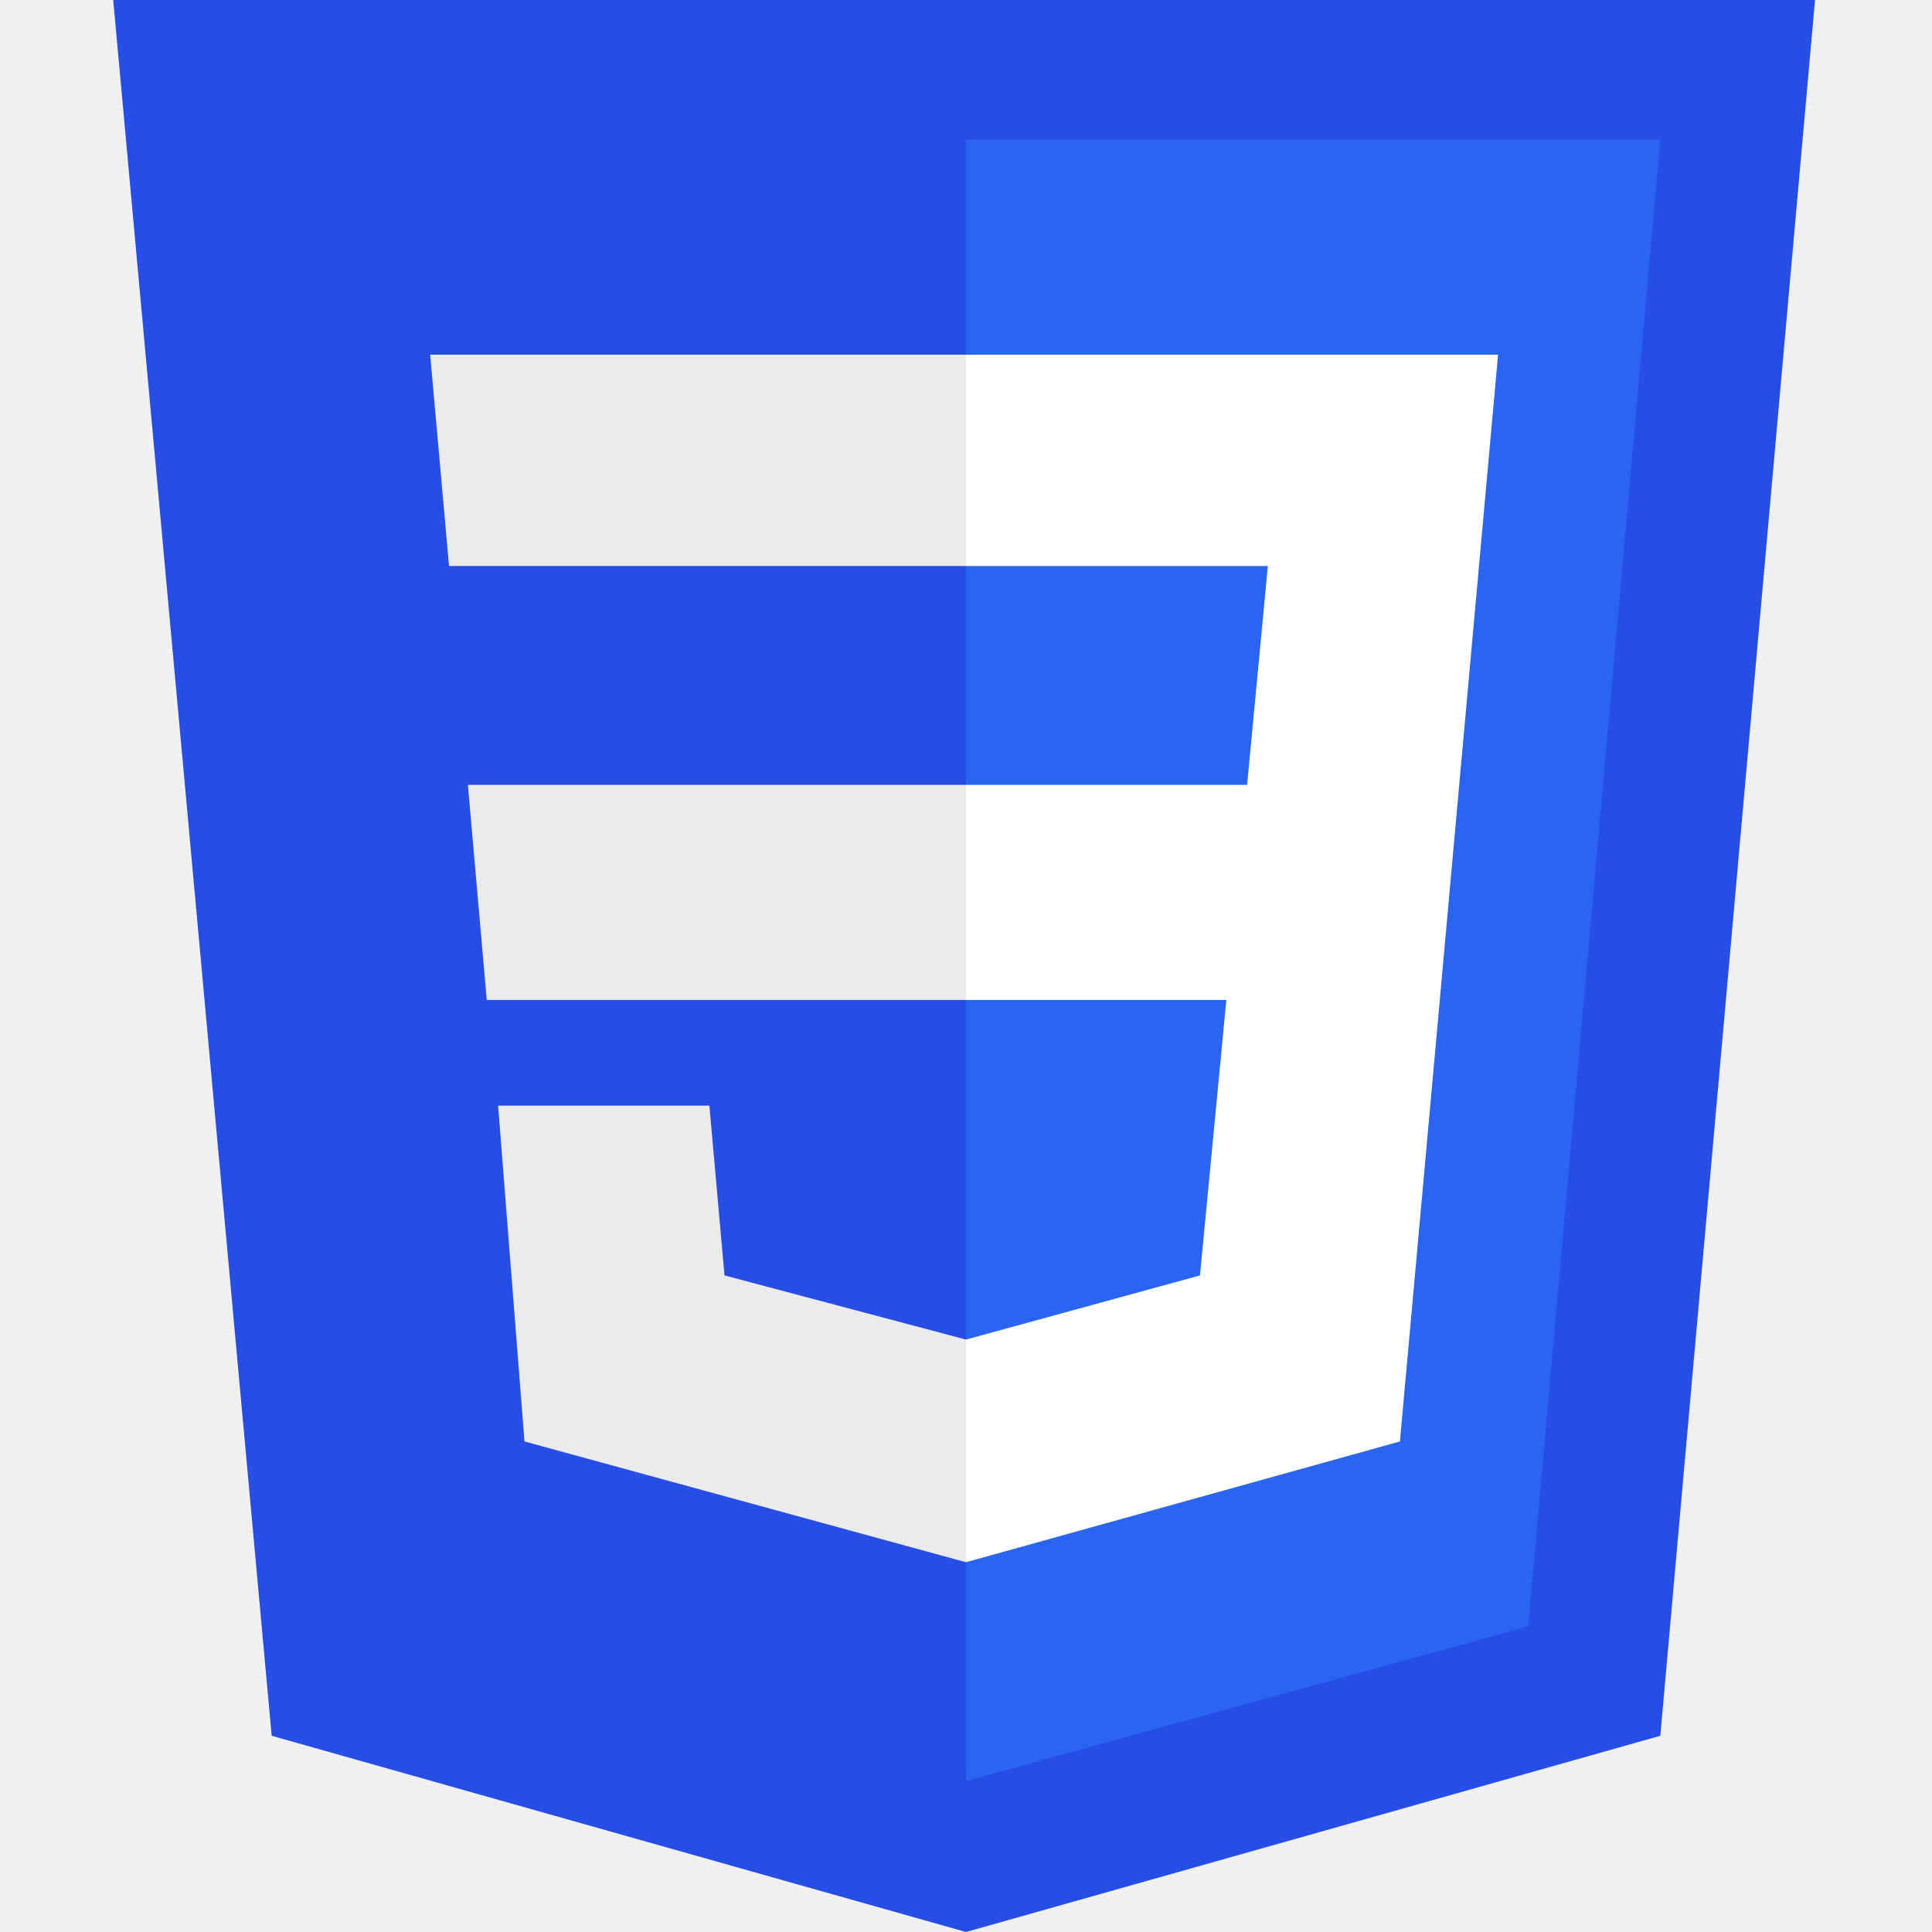
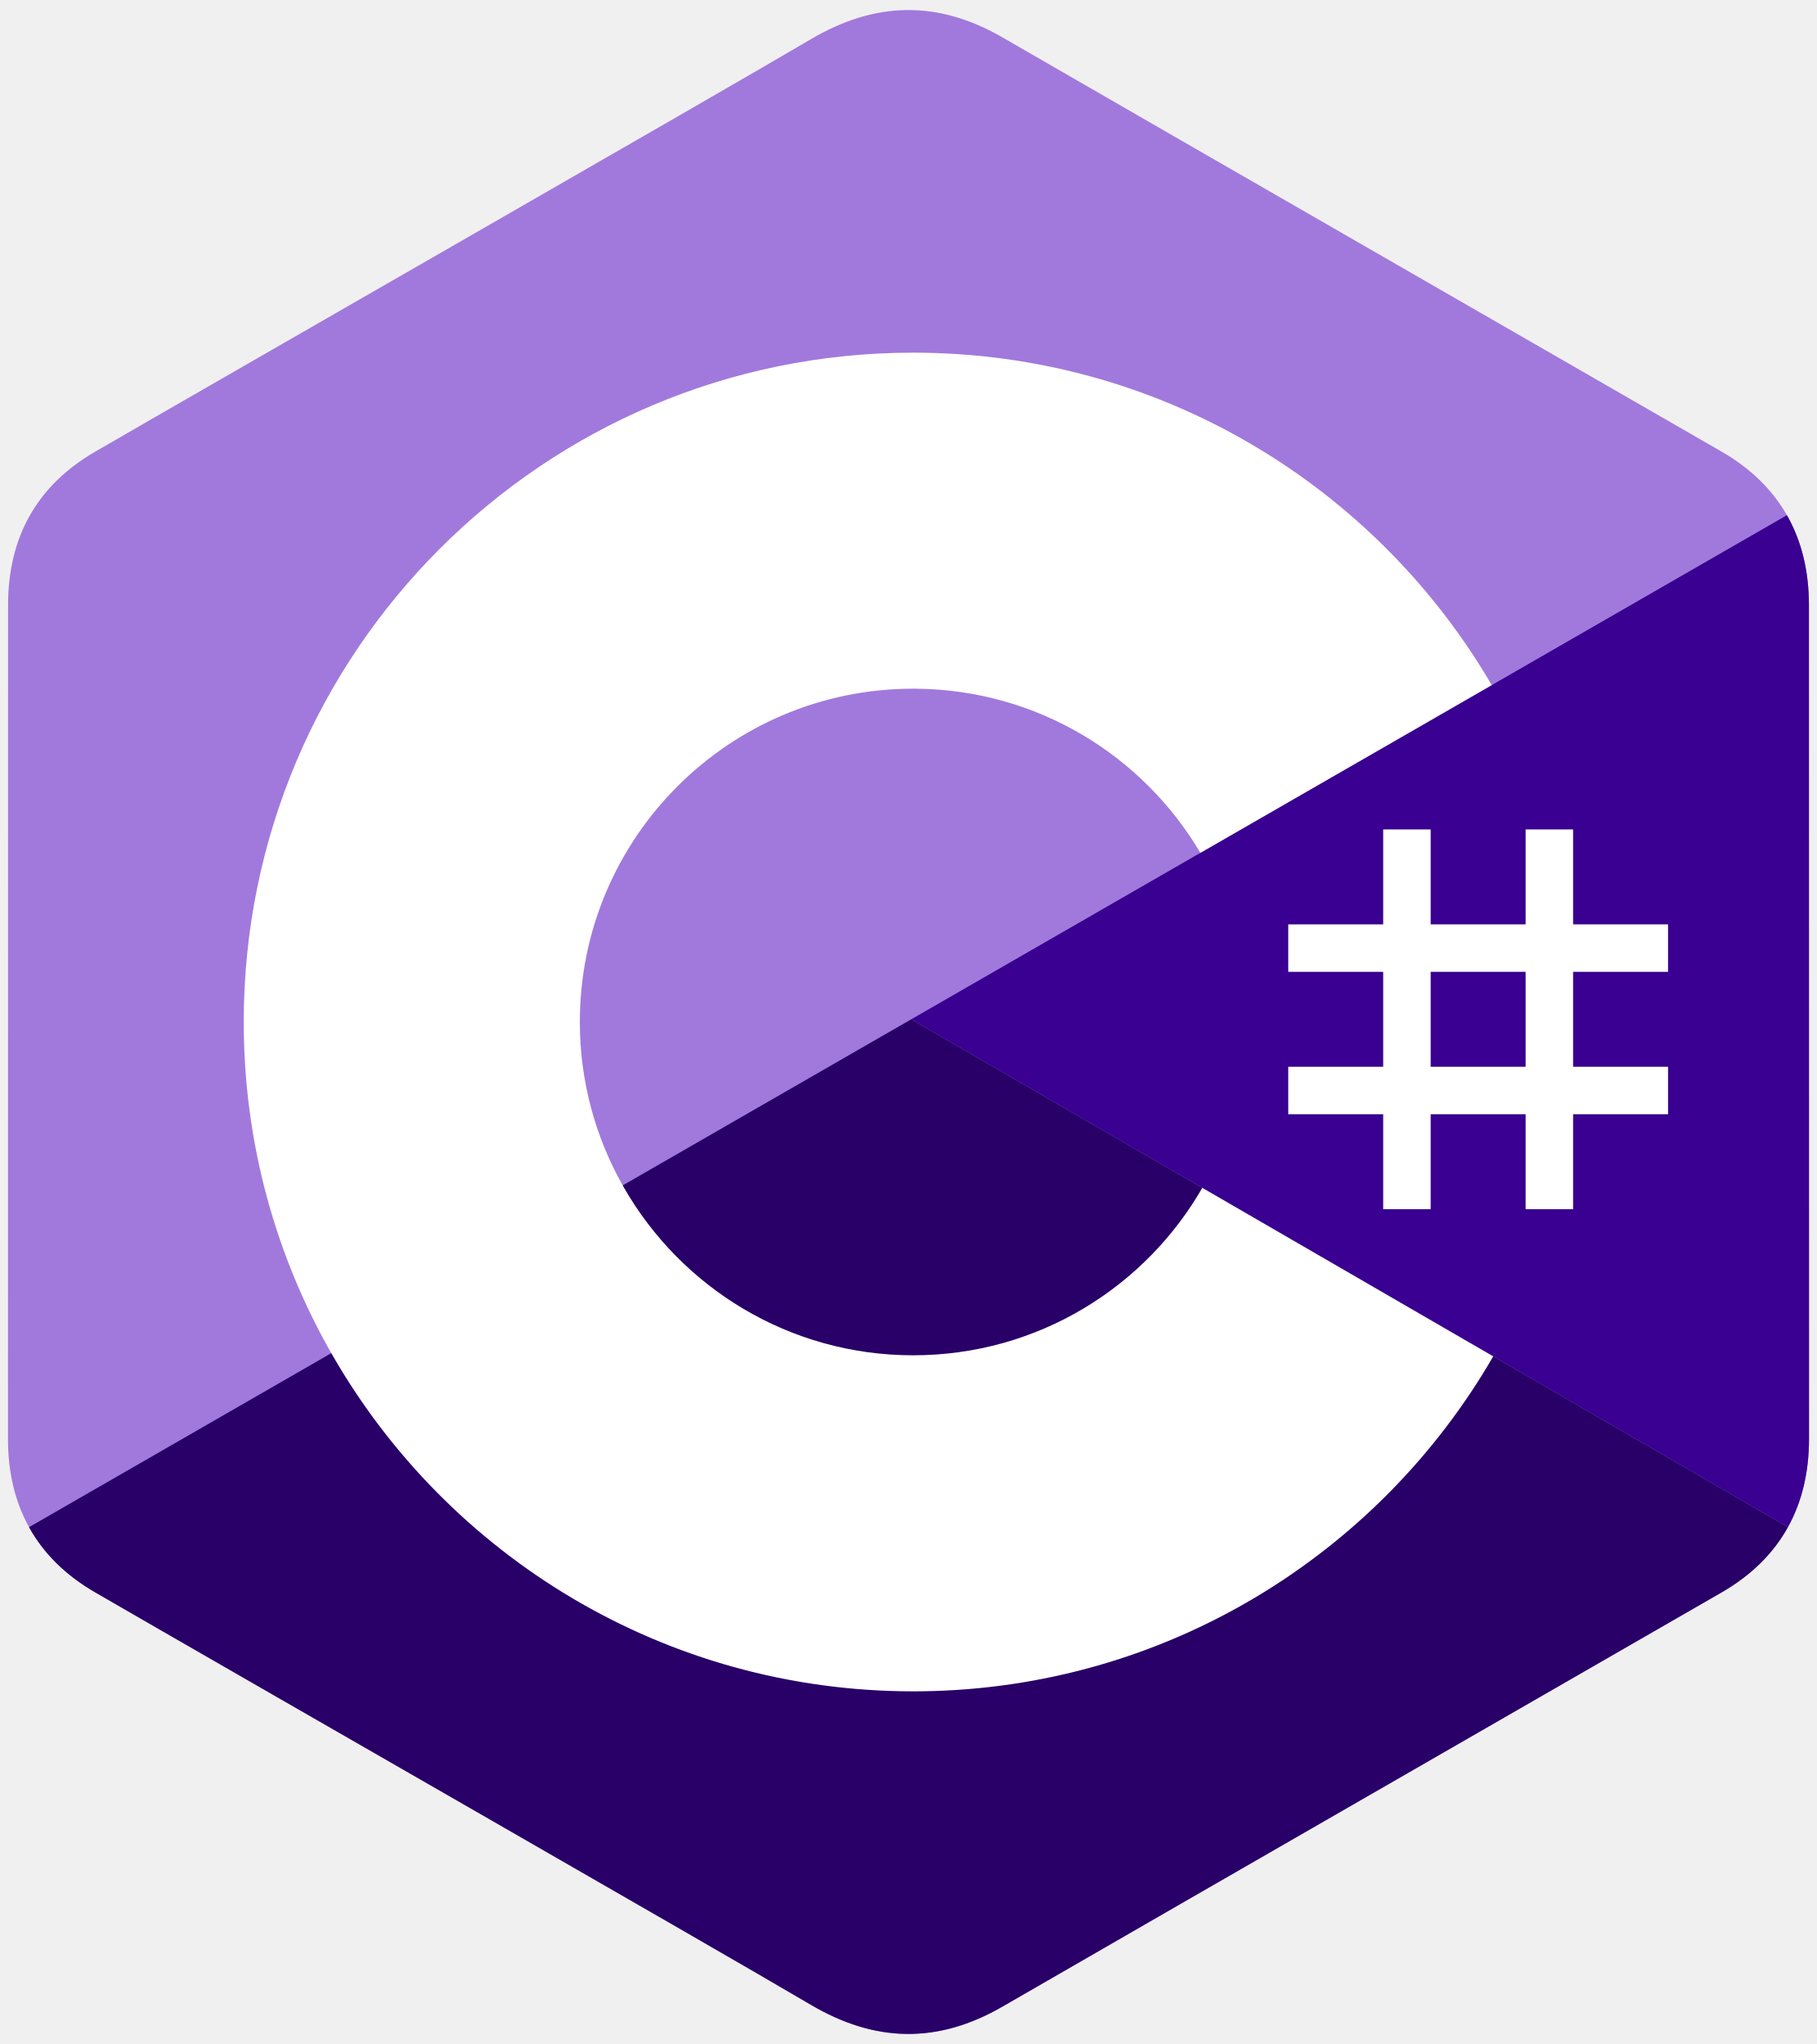
- <svg xmlns="http://www.w3.org/2000/svg" width="50" height="50" viewBox="0 0 50 50" fill="none">
-   <path d="M7.031 44.922L2.93 0H46.973L42.969 44.922L25 50" fill="#264DE4" />
-   <path d="M25 3.613V46.094L39.551 42.09L42.969 3.613" fill="#2965F1" />
-   <path d="M11.133 9.18H25V14.648H11.621M12.109 20.312H25V25.879H12.598M12.891 28.613H18.359L18.75 33.008L25 34.668V40.43L13.574 37.305" fill="#EBEBEB" />
-   <path d="M25 20.312V25.879H31.738L31.055 33.008L25 34.668V40.43L36.23 37.305L38.77 9.18H25V14.648H32.812L32.275 20.312H25Z" fill="white" />
+ <svg xmlns="http://www.w3.org/2000/svg" height="2500" preserveAspectRatio="xMidYMid" viewBox="0 -1.428 255.582 290.108" width="2222">
+   <path d="m255.569 84.452c-.002-4.83-1.035-9.098-3.124-12.76-2.052-3.603-5.125-6.622-9.247-9.009-34.025-19.619-68.083-39.178-102.097-58.817-9.17-5.294-18.061-5.1-27.163.27-13.543 7.986-81.348 46.833-101.553 58.536-8.321 4.818-12.37 12.19-12.372 21.771-.013 39.455 0 78.91-.013 118.365 0 4.724.991 8.91 2.988 12.517 2.053 3.711 5.169 6.813 9.386 9.254 20.206 11.703 88.02 50.547 101.56 58.536 9.106 5.373 17.997 5.565 27.17.27 34.015-19.64 68.075-39.199 102.105-58.818 4.217-2.44 7.333-5.544 9.386-9.252 1.994-3.608 2.987-7.793 2.987-12.518 0 0 0-78.889-.013-118.345" fill="#a179dc" />
+   <path d="m128.182 143.241-125.194 72.084c2.053 3.711 5.169 6.813 9.386 9.254 20.206 11.703 88.02 50.547 101.56 58.536 9.106 5.373 17.997 5.565 27.17.27 34.015-19.64 68.075-39.199 102.105-58.818 4.217-2.44 7.333-5.544 9.386-9.252z" fill="#280068" />
+   <path d="m255.569 84.452c-.002-4.83-1.035-9.098-3.124-12.76l-124.263 71.55 124.413 72.073c1.994-3.608 2.985-7.793 2.987-12.518 0 0 0-78.889-.013-118.345" fill="#390091" />
+   <g fill="#fff">
+     <path d="m201.892 116.294v13.474h13.474v-13.474h6.737v13.474h13.474v6.737h-13.474v13.473h13.474v6.737h-13.474v13.474h-6.737v-13.474h-13.474v13.474h-6.737v-13.474h-13.473v-6.737h13.473v-13.473h-13.473v-6.737h13.473v-13.474zm13.474 20.21h-13.474v13.474h13.474z" />
+     <path d="m128.457 48.626c35.144 0 65.827 19.086 82.262 47.456l-.16-.273-41.35 23.808c-8.146-13.793-23.08-23.102-40.213-23.294l-.54-.003c-26.125 0-47.305 21.18-47.305 47.305a47.08 47.08 0 0 0 6.239 23.47c8.154 14.235 23.483 23.836 41.067 23.836 17.693 0 33.109-9.723 41.221-24.11l-.197.345 41.287 23.918c-16.255 28.13-46.518 47.157-81.253 47.536l-1.058.006c-35.255 0-66.025-19.204-82.419-47.724-8.003-13.923-12.582-30.064-12.582-47.277 0-52.466 42.532-95 95-95z" />
+   </g>
</svg>
